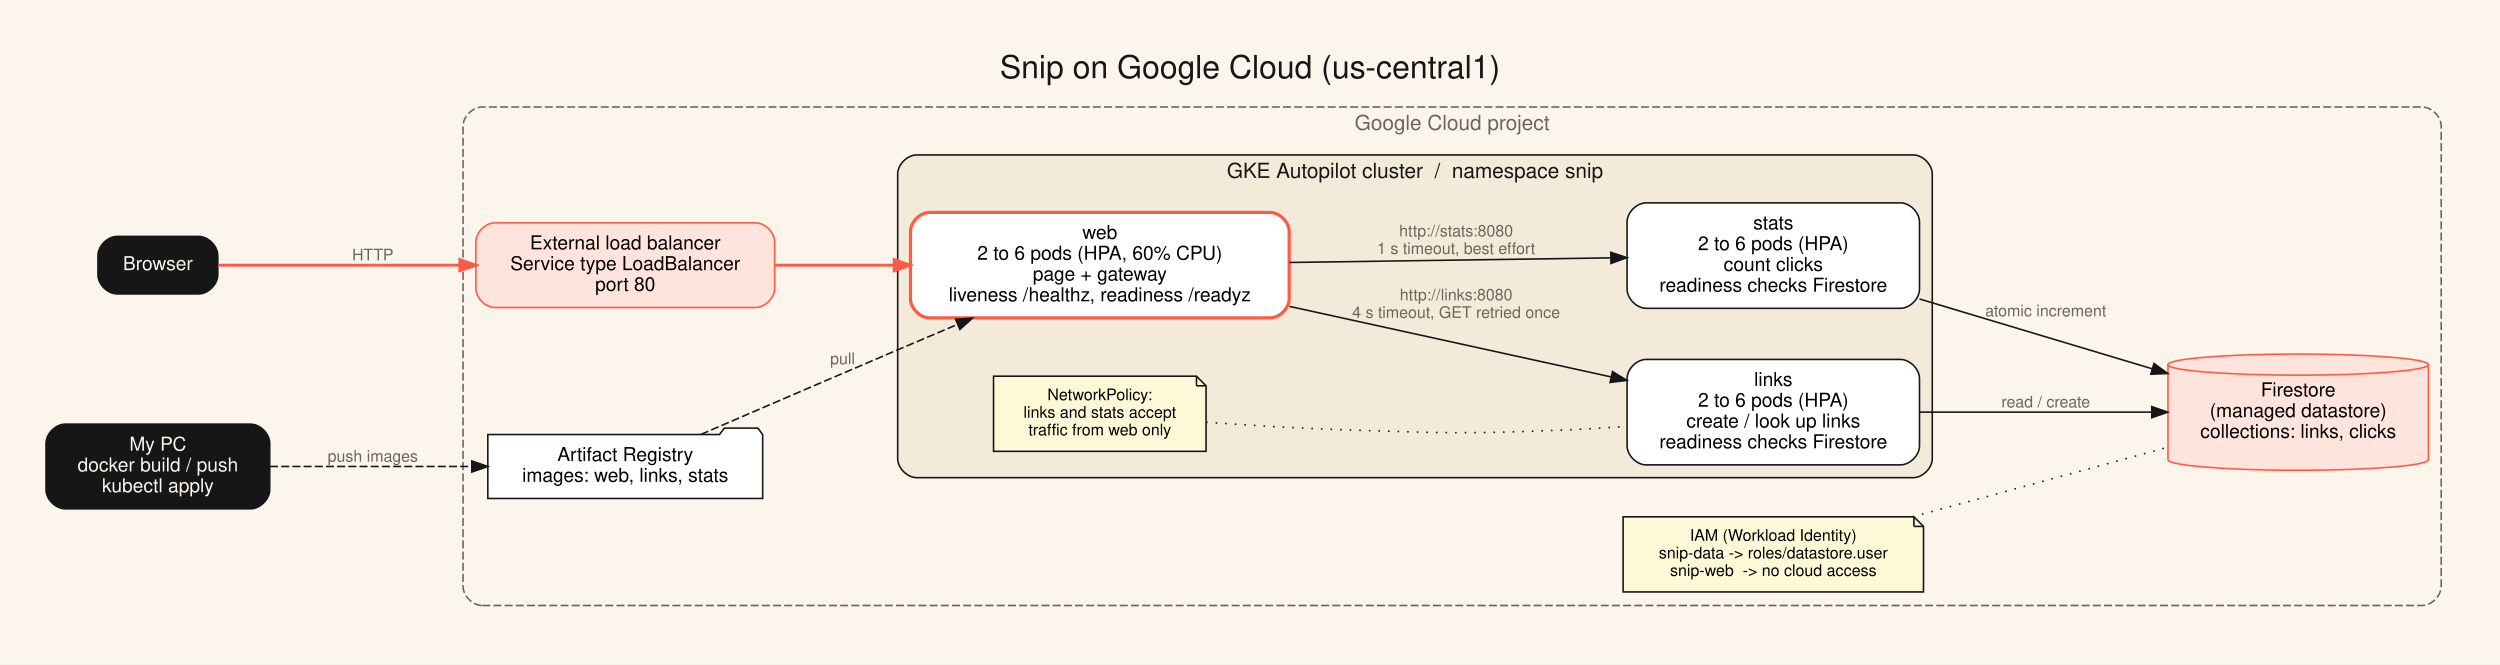
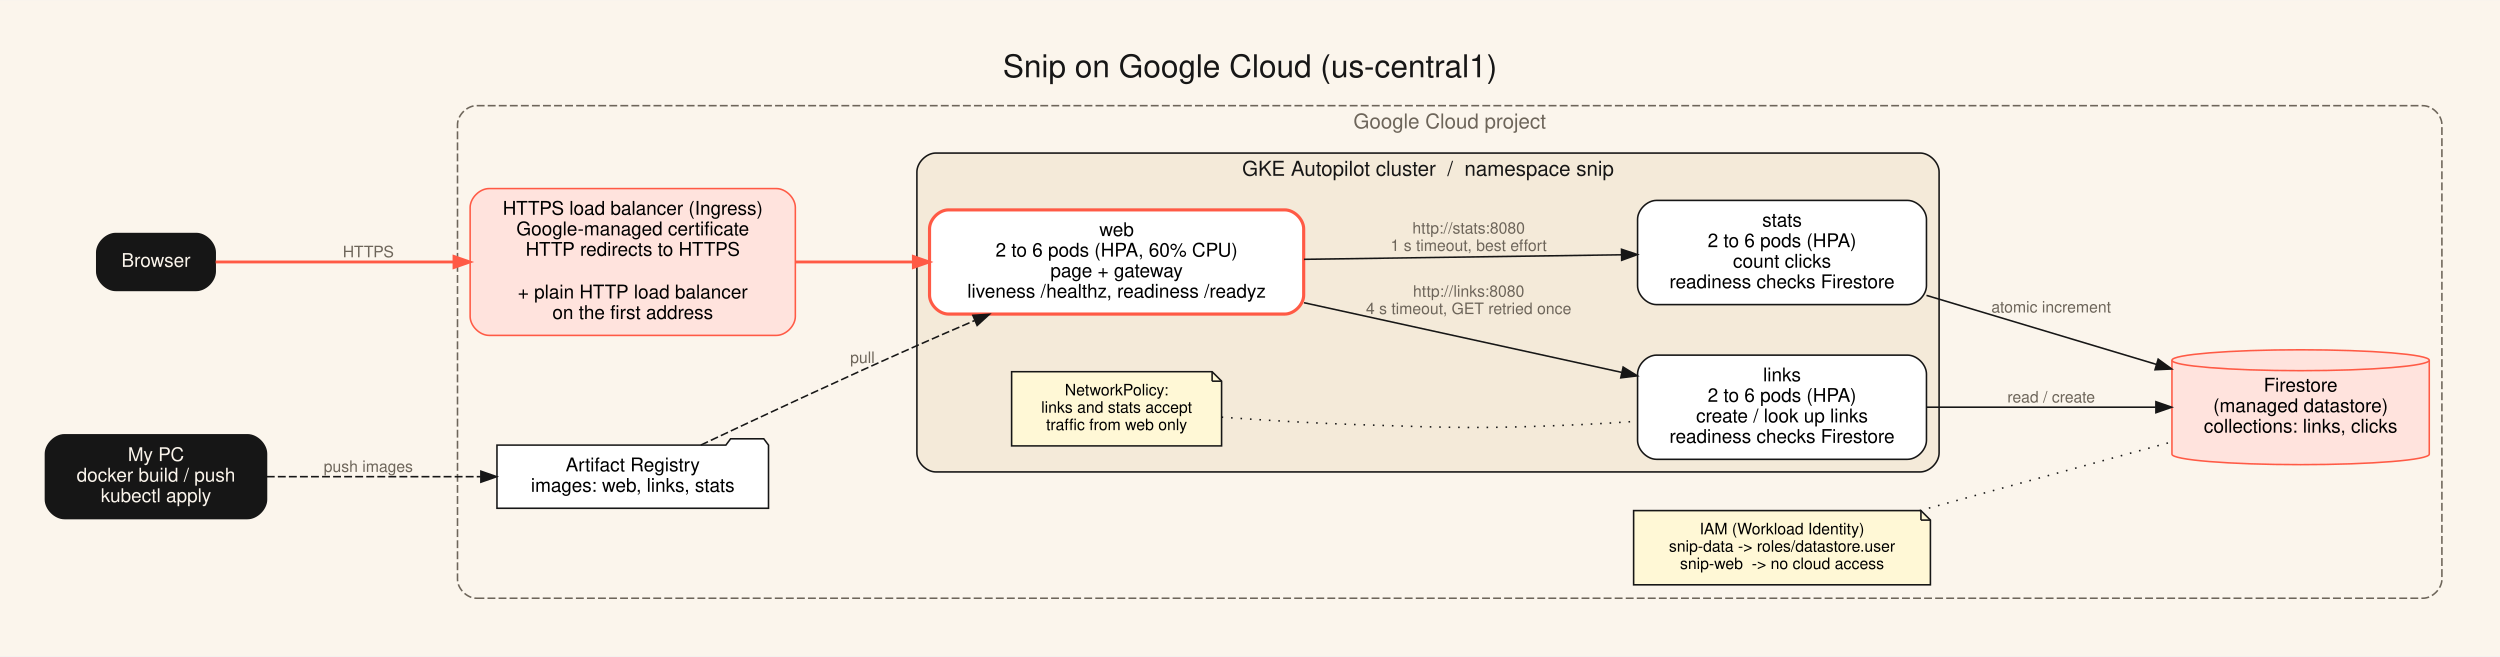
- <svg xmlns="http://www.w3.org/2000/svg" width="1565pt" height="416pt" viewBox="0.00 0.00 1564.60 415.60">
+ <svg xmlns="http://www.w3.org/2000/svg" width="1584pt" height="416pt" viewBox="0.00 0.00 1583.60 415.60">
  <g id="graph0" class="graph" transform="scale(1 1) rotate(0) translate(28.8 386.8)">
-     <polygon fill="#fbf5ec" stroke="transparent" points="-28.8,28.8 -28.8,-386.8 1535.8,-386.8 1535.8,28.8 -28.8,28.8" />
-     <text text-anchor="middle" x="753.5" y="-338" font-family="Helvetica,sans-Serif" font-size="20.00" fill="#161616">Snip on Google Cloud (us-central1)</text>
+     <polygon fill="#fbf5ec" stroke="transparent" points="-28.8,28.8 -28.8,-386.8 1554.8,-386.8 1554.8,28.8 -28.8,28.8" />
+     <text text-anchor="middle" x="763" y="-338" font-family="Helvetica,sans-Serif" font-size="20.00" fill="#161616">Snip on Google Cloud (us-central1)</text>
    <g id="clust1" class="cluster">
-       <path fill="#fbf5ec" stroke="#6d655a" stroke-dasharray="5,2" d="M273,-8C273,-8 1487,-8 1487,-8 1493,-8 1499,-14 1499,-20 1499,-20 1499,-308 1499,-308 1499,-314 1493,-320 1487,-320 1487,-320 273,-320 273,-320 267,-320 261,-314 261,-308 261,-308 261,-20 261,-20 261,-14 267,-8 273,-8" />
-       <text text-anchor="middle" x="880" y="-305.6" font-family="Helvetica,sans-Serif" font-size="13.00" fill="#6d655a">Google Cloud project</text>
+       <path fill="#fbf5ec" stroke="#6d655a" stroke-dasharray="5,2" d="M273,-8C273,-8 1506,-8 1506,-8 1512,-8 1518,-14 1518,-20 1518,-20 1518,-308 1518,-308 1518,-314 1512,-320 1506,-320 1506,-320 273,-320 273,-320 267,-320 261,-314 261,-308 261,-308 261,-20 261,-20 261,-14 267,-8 273,-8" />
+       <text text-anchor="middle" x="889.5" y="-305.6" font-family="Helvetica,sans-Serif" font-size="13.00" fill="#6d655a">Google Cloud project</text>
    </g>
    <g id="clust2" class="cluster">
-       <path fill="#f4ead9" stroke="#161616" d="M545,-88C545,-88 1168.5,-88 1168.5,-88 1174.5,-88 1180.5,-94 1180.5,-100 1180.5,-100 1180.5,-278 1180.5,-278 1180.5,-284 1174.5,-290 1168.5,-290 1168.5,-290 545,-290 545,-290 539,-290 533,-284 533,-278 533,-278 533,-100 533,-100 533,-94 539,-88 545,-88" />
-       <text text-anchor="middle" x="856.75" y="-275.6" font-family="Helvetica,sans-Serif" font-size="13.00" fill="#161616">GKE Autopilot cluster  /  namespace snip</text>
+       <path fill="#f4ead9" stroke="#161616" d="M564,-88C564,-88 1187.5,-88 1187.5,-88 1193.5,-88 1199.5,-94 1199.5,-100 1199.5,-100 1199.5,-278 1199.5,-278 1199.5,-284 1193.5,-290 1187.5,-290 1187.5,-290 564,-290 564,-290 558,-290 552,-284 552,-278 552,-278 552,-100 552,-100 552,-94 558,-88 564,-88" />
+       <text text-anchor="middle" x="875.75" y="-275.6" font-family="Helvetica,sans-Serif" font-size="13.00" fill="#161616">GKE Autopilot cluster  /  namespace snip</text>
    </g>
    <g id="node1" class="node">
      <path fill="#161616" stroke="#161616" d="M95.5,-239C95.5,-239 44.5,-239 44.5,-239 38.5,-239 32.5,-233 32.5,-227 32.5,-227 32.5,-215 32.5,-215 32.5,-209 38.5,-203 44.5,-203 44.5,-203 95.5,-203 95.5,-203 101.5,-203 107.5,-209 107.5,-215 107.5,-215 107.5,-227 107.5,-227 107.5,-233 101.5,-239 95.5,-239" />
      <text text-anchor="middle" x="70" y="-217.9" font-family="Helvetica,sans-Serif" font-size="12.00" fill="#fbf5ec">Browser</text>
    </g>
    <g id="node3" class="node">
-       <path fill="#ffe3dd" stroke="#ff5a45" d="M444,-247.5C444,-247.5 281,-247.5 281,-247.5 275,-247.5 269,-241.5 269,-235.5 269,-235.5 269,-206.5 269,-206.5 269,-200.5 275,-194.5 281,-194.5 281,-194.5 444,-194.5 444,-194.5 450,-194.5 456,-200.5 456,-206.5 456,-206.5 456,-235.5 456,-235.5 456,-241.5 450,-247.5 444,-247.5" />
-       <text text-anchor="middle" x="362.5" y="-230.9" font-family="Helvetica,sans-Serif" font-size="12.00">External load balancer</text>
-       <text text-anchor="middle" x="362.5" y="-217.9" font-family="Helvetica,sans-Serif" font-size="12.00">Service type LoadBalancer</text>
-       <text text-anchor="middle" x="362.5" y="-204.9" font-family="Helvetica,sans-Serif" font-size="12.00">port 80</text>
+       <path fill="#ffe3dd" stroke="#ff5a45" d="M463,-267.5C463,-267.5 281,-267.5 281,-267.5 275,-267.5 269,-261.5 269,-255.5 269,-255.5 269,-186.5 269,-186.5 269,-180.5 275,-174.5 281,-174.5 281,-174.5 463,-174.5 463,-174.5 469,-174.5 475,-180.5 475,-186.5 475,-186.5 475,-255.5 475,-255.5 475,-261.5 469,-267.5 463,-267.5" />
+       <text text-anchor="middle" x="372" y="-250.9" font-family="Helvetica,sans-Serif" font-size="12.00">HTTPS load balancer (Ingress)</text>
+       <text text-anchor="middle" x="372" y="-237.9" font-family="Helvetica,sans-Serif" font-size="12.00">Google-managed certificate</text>
+       <text text-anchor="middle" x="372" y="-224.9" font-family="Helvetica,sans-Serif" font-size="12.00">HTTP redirects to HTTPS</text>
+       <text text-anchor="middle" x="372" y="-197.9" font-family="Helvetica,sans-Serif" font-size="12.00">+ plain HTTP load balancer</text>
+       <text text-anchor="middle" x="372" y="-184.9" font-family="Helvetica,sans-Serif" font-size="12.00">on the first address</text>
    </g>
    <g id="edge1" class="edge">
-       <path fill="none" stroke="#ff5a45" stroke-width="1.8" d="M107.79,-221C145.66,-221 206.37,-221 258.91,-221" />
-       <polygon fill="#ff5a45" stroke="#ff5a45" stroke-width="1.8" points="258.96,-224.5 268.96,-221 258.96,-217.5 258.96,-224.5" />
-       <text text-anchor="middle" x="204.5" y="-224" font-family="Helvetica,sans-Serif" font-size="10.00" fill="#6d655a">HTTP</text>
+       <path fill="none" stroke="#ff5a45" stroke-width="1.8" d="M107.79,-221C145.27,-221 205.3,-221 258.57,-221" />
+       <polygon fill="#ff5a45" stroke="#ff5a45" stroke-width="1.8" points="258.78,-224.5 268.78,-221 258.78,-217.5 258.78,-224.5" />
+       <text text-anchor="middle" x="204.5" y="-224" font-family="Helvetica,sans-Serif" font-size="10.00" fill="#6d655a">HTTPS</text>
    </g>
    <g id="node2" class="node">
-       <path fill="#161616" stroke="#161616" d="M128,-121.5C128,-121.5 12,-121.5 12,-121.5 6,-121.5 0,-115.5 0,-109.5 0,-109.5 0,-80.5 0,-80.5 0,-74.5 6,-68.5 12,-68.5 12,-68.5 128,-68.5 128,-68.5 134,-68.5 140,-74.5 140,-80.5 140,-80.5 140,-109.5 140,-109.5 140,-115.5 134,-121.5 128,-121.5" />
-       <text text-anchor="middle" x="70" y="-104.9" font-family="Helvetica,sans-Serif" font-size="12.00" fill="#fbf5ec">My PC</text>
-       <text text-anchor="middle" x="70" y="-91.9" font-family="Helvetica,sans-Serif" font-size="12.00" fill="#fbf5ec">docker build / push</text>
-       <text text-anchor="middle" x="70" y="-78.9" font-family="Helvetica,sans-Serif" font-size="12.00" fill="#fbf5ec">kubectl apply</text>
+       <path fill="#161616" stroke="#161616" d="M128,-111.5C128,-111.5 12,-111.5 12,-111.5 6,-111.5 0,-105.5 0,-99.5 0,-99.5 0,-70.5 0,-70.5 0,-64.5 6,-58.5 12,-58.5 12,-58.5 128,-58.5 128,-58.5 134,-58.5 140,-64.5 140,-70.5 140,-70.5 140,-99.5 140,-99.5 140,-105.5 134,-111.5 128,-111.5" />
+       <text text-anchor="middle" x="70" y="-94.9" font-family="Helvetica,sans-Serif" font-size="12.00" fill="#fbf5ec">My PC</text>
+       <text text-anchor="middle" x="70" y="-81.9" font-family="Helvetica,sans-Serif" font-size="12.00" fill="#fbf5ec">docker build / push</text>
+       <text text-anchor="middle" x="70" y="-68.9" font-family="Helvetica,sans-Serif" font-size="12.00" fill="#fbf5ec">kubectl apply</text>
    </g>
    <g id="node9" class="node">
-       <polygon fill="#ffffff" stroke="#161616" points="448.5,-115 445.5,-119 424.5,-119 421.5,-115 276.5,-115 276.5,-75 448.5,-75 448.5,-115" />
-       <text text-anchor="middle" x="362.5" y="-98.4" font-family="Helvetica,sans-Serif" font-size="12.00">Artifact Registry</text>
-       <text text-anchor="middle" x="362.5" y="-85.4" font-family="Helvetica,sans-Serif" font-size="12.00">images: web, links, stats</text>
+       <polygon fill="#ffffff" stroke="#161616" points="458,-105 455,-109 434,-109 431,-105 286,-105 286,-65 458,-65 458,-105" />
+       <text text-anchor="middle" x="372" y="-88.4" font-family="Helvetica,sans-Serif" font-size="12.00">Artifact Registry</text>
+       <text text-anchor="middle" x="372" y="-75.4" font-family="Helvetica,sans-Serif" font-size="12.00">images: web, links, stats</text>
    </g>
    <g id="edge7" class="edge">
-       <path fill="none" stroke="#161616" stroke-dasharray="5,2" d="M140.21,-95C177.96,-95 225.26,-95 266.42,-95" />
-       <polygon fill="#161616" stroke="#161616" points="266.47,-98.5 276.47,-95 266.47,-91.5 266.47,-98.5" />
-       <text text-anchor="middle" x="204.5" y="-98" font-family="Helvetica,sans-Serif" font-size="10.00" fill="#6d655a">push images</text>
+       <path fill="none" stroke="#161616" stroke-dasharray="5,2" d="M140.2,-85C180.42,-85 231.68,-85 275.67,-85" />
+       <polygon fill="#161616" stroke="#161616" points="275.81,-88.5 285.81,-85 275.81,-81.5 275.81,-88.5" />
+       <text text-anchor="middle" x="204.5" y="-88" font-family="Helvetica,sans-Serif" font-size="10.00" fill="#6d655a">push images</text>
    </g>
    <g id="node4" class="node">
-       <path fill="#ffffff" stroke="#ff5a45" stroke-width="2" d="M766,-254C766,-254 553,-254 553,-254 547,-254 541,-248 541,-242 541,-242 541,-200 541,-200 541,-194 547,-188 553,-188 553,-188 766,-188 766,-188 772,-188 778,-194 778,-200 778,-200 778,-242 778,-242 778,-248 772,-254 766,-254" />
-       <text text-anchor="middle" x="659.5" y="-237.4" font-family="Helvetica,sans-Serif" font-size="12.00">web</text>
-       <text text-anchor="middle" x="659.5" y="-224.4" font-family="Helvetica,sans-Serif" font-size="12.00">2 to 6 pods (HPA, 60% CPU)</text>
-       <text text-anchor="middle" x="659.5" y="-211.4" font-family="Helvetica,sans-Serif" font-size="12.00">page + gateway</text>
-       <text text-anchor="middle" x="659.5" y="-198.4" font-family="Helvetica,sans-Serif" font-size="12.00">liveness /healthz, readiness /readyz</text>
+       <path fill="#ffffff" stroke="#ff5a45" stroke-width="2" d="M785,-254C785,-254 572,-254 572,-254 566,-254 560,-248 560,-242 560,-242 560,-200 560,-200 560,-194 566,-188 572,-188 572,-188 785,-188 785,-188 791,-188 797,-194 797,-200 797,-200 797,-242 797,-242 797,-248 791,-254 785,-254" />
+       <text text-anchor="middle" x="678.5" y="-237.4" font-family="Helvetica,sans-Serif" font-size="12.00">web</text>
+       <text text-anchor="middle" x="678.5" y="-224.4" font-family="Helvetica,sans-Serif" font-size="12.00">2 to 6 pods (HPA, 60% CPU)</text>
+       <text text-anchor="middle" x="678.5" y="-211.4" font-family="Helvetica,sans-Serif" font-size="12.00">page + gateway</text>
+       <text text-anchor="middle" x="678.5" y="-198.4" font-family="Helvetica,sans-Serif" font-size="12.00">liveness /healthz, readiness /readyz</text>
    </g>
    <g id="edge2" class="edge">
-       <path fill="none" stroke="#ff5a45" stroke-width="1.8" d="M456.03,-221C479.64,-221 505.45,-221 530.49,-221" />
-       <polygon fill="#ff5a45" stroke="#ff5a45" stroke-width="1.8" points="530.79,-224.5 540.79,-221 530.79,-217.5 530.79,-224.5" />
+       <path fill="none" stroke="#ff5a45" stroke-width="1.8" d="M475.24,-221C499.08,-221 524.76,-221 549.56,-221" />
+       <polygon fill="#ff5a45" stroke="#ff5a45" stroke-width="1.8" points="549.75,-224.5 559.75,-221 549.75,-217.5 549.75,-224.5" />
    </g>
    <g id="node5" class="node">
-       <path fill="#ffffff" stroke="#161616" d="M1160.5,-162C1160.5,-162 1001.5,-162 1001.5,-162 995.5,-162 989.5,-156 989.5,-150 989.5,-150 989.5,-108 989.5,-108 989.5,-102 995.5,-96 1001.5,-96 1001.5,-96 1160.5,-96 1160.5,-96 1166.5,-96 1172.5,-102 1172.5,-108 1172.5,-108 1172.5,-150 1172.5,-150 1172.5,-156 1166.5,-162 1160.5,-162" />
-       <text text-anchor="middle" x="1081" y="-145.4" font-family="Helvetica,sans-Serif" font-size="12.00">links</text>
-       <text text-anchor="middle" x="1081" y="-132.4" font-family="Helvetica,sans-Serif" font-size="12.00">2 to 6 pods (HPA)</text>
-       <text text-anchor="middle" x="1081" y="-119.4" font-family="Helvetica,sans-Serif" font-size="12.00">create / look up links</text>
-       <text text-anchor="middle" x="1081" y="-106.4" font-family="Helvetica,sans-Serif" font-size="12.00">readiness checks Firestore</text>
+       <path fill="#ffffff" stroke="#161616" d="M1179.5,-162C1179.5,-162 1020.5,-162 1020.5,-162 1014.5,-162 1008.5,-156 1008.5,-150 1008.5,-150 1008.5,-108 1008.5,-108 1008.5,-102 1014.5,-96 1020.5,-96 1020.5,-96 1179.5,-96 1179.5,-96 1185.5,-96 1191.5,-102 1191.5,-108 1191.5,-108 1191.5,-150 1191.5,-150 1191.5,-156 1185.5,-162 1179.5,-162" />
+       <text text-anchor="middle" x="1100" y="-145.4" font-family="Helvetica,sans-Serif" font-size="12.00">links</text>
+       <text text-anchor="middle" x="1100" y="-132.4" font-family="Helvetica,sans-Serif" font-size="12.00">2 to 6 pods (HPA)</text>
+       <text text-anchor="middle" x="1100" y="-119.4" font-family="Helvetica,sans-Serif" font-size="12.00">create / look up links</text>
+       <text text-anchor="middle" x="1100" y="-106.4" font-family="Helvetica,sans-Serif" font-size="12.00">readiness checks Firestore</text>
    </g>
    <g id="edge3" class="edge">
-       <path fill="none" stroke="#161616" d="M778.19,-195.19C841.56,-181.29 918.9,-164.33 979.43,-151.06" />
-       <polygon fill="#161616" stroke="#161616" points="980.36,-154.43 989.38,-148.87 978.86,-147.6 980.36,-154.43" />
-       <text text-anchor="middle" x="882.5" y="-199" font-family="Helvetica,sans-Serif" font-size="10.00" fill="#6d655a">http://links:8080</text>
-       <text text-anchor="middle" x="882.5" y="-188" font-family="Helvetica,sans-Serif" font-size="10.00" fill="#6d655a">4 s timeout, GET retried once</text>
+       <path fill="none" stroke="#161616" d="M797.19,-195.19C860.56,-181.29 937.9,-164.33 998.43,-151.06" />
+       <polygon fill="#161616" stroke="#161616" points="999.36,-154.43 1008.38,-148.87 997.86,-147.6 999.36,-154.43" />
+       <text text-anchor="middle" x="901.5" y="-199" font-family="Helvetica,sans-Serif" font-size="10.00" fill="#6d655a">http://links:8080</text>
+       <text text-anchor="middle" x="901.5" y="-188" font-family="Helvetica,sans-Serif" font-size="10.00" fill="#6d655a">4 s timeout, GET retried once</text>
    </g>
    <g id="node6" class="node">
-       <path fill="#ffffff" stroke="#161616" d="M1160.5,-260C1160.5,-260 1001.5,-260 1001.5,-260 995.5,-260 989.5,-254 989.5,-248 989.5,-248 989.5,-206 989.5,-206 989.5,-200 995.5,-194 1001.5,-194 1001.5,-194 1160.5,-194 1160.5,-194 1166.5,-194 1172.5,-200 1172.5,-206 1172.5,-206 1172.5,-248 1172.5,-248 1172.5,-254 1166.5,-260 1160.5,-260" />
-       <text text-anchor="middle" x="1081" y="-243.4" font-family="Helvetica,sans-Serif" font-size="12.00">stats</text>
-       <text text-anchor="middle" x="1081" y="-230.4" font-family="Helvetica,sans-Serif" font-size="12.00">2 to 6 pods (HPA)</text>
-       <text text-anchor="middle" x="1081" y="-217.4" font-family="Helvetica,sans-Serif" font-size="12.00">count clicks</text>
-       <text text-anchor="middle" x="1081" y="-204.4" font-family="Helvetica,sans-Serif" font-size="12.00">readiness checks Firestore</text>
+       <path fill="#ffffff" stroke="#161616" d="M1179.5,-260C1179.5,-260 1020.5,-260 1020.5,-260 1014.5,-260 1008.5,-254 1008.5,-248 1008.5,-248 1008.5,-206 1008.5,-206 1008.5,-200 1014.5,-194 1020.5,-194 1020.5,-194 1179.5,-194 1179.5,-194 1185.5,-194 1191.5,-200 1191.5,-206 1191.5,-206 1191.5,-248 1191.5,-248 1191.5,-254 1185.5,-260 1179.5,-260" />
+       <text text-anchor="middle" x="1100" y="-243.4" font-family="Helvetica,sans-Serif" font-size="12.00">stats</text>
+       <text text-anchor="middle" x="1100" y="-230.4" font-family="Helvetica,sans-Serif" font-size="12.00">2 to 6 pods (HPA)</text>
+       <text text-anchor="middle" x="1100" y="-217.4" font-family="Helvetica,sans-Serif" font-size="12.00">count clicks</text>
+       <text text-anchor="middle" x="1100" y="-204.4" font-family="Helvetica,sans-Serif" font-size="12.00">readiness checks Firestore</text>
    </g>
    <g id="edge4" class="edge">
-       <path fill="none" stroke="#161616" d="M778.19,-222.68C841.43,-223.59 918.59,-224.69 979.06,-225.56" />
-       <polygon fill="#161616" stroke="#161616" points="979.33,-229.06 989.38,-225.7 979.43,-222.06 979.33,-229.06" />
-       <text text-anchor="middle" x="882.5" y="-239" font-family="Helvetica,sans-Serif" font-size="10.00" fill="#6d655a">http://stats:8080</text>
-       <text text-anchor="middle" x="882.5" y="-228" font-family="Helvetica,sans-Serif" font-size="10.00" fill="#6d655a">1 s timeout, best effort</text>
+       <path fill="none" stroke="#161616" d="M797.19,-222.68C860.43,-223.59 937.59,-224.69 998.06,-225.56" />
+       <polygon fill="#161616" stroke="#161616" points="998.33,-229.06 1008.38,-225.7 998.43,-222.06 998.33,-229.06" />
+       <text text-anchor="middle" x="901.5" y="-239" font-family="Helvetica,sans-Serif" font-size="10.00" fill="#6d655a">http://stats:8080</text>
+       <text text-anchor="middle" x="901.5" y="-228" font-family="Helvetica,sans-Serif" font-size="10.00" fill="#6d655a">1 s timeout, best effort</text>
    </g>
    <g id="node8" class="node">
-       <path fill="#ffe3dd" stroke="#ff5a45" d="M1491,-158.76C1491,-162.41 1454.47,-165.38 1409.5,-165.38 1364.53,-165.38 1328,-162.41 1328,-158.76 1328,-158.76 1328,-99.24 1328,-99.24 1328,-95.59 1364.53,-92.62 1409.5,-92.62 1454.47,-92.62 1491,-95.59 1491,-99.24 1491,-99.24 1491,-158.76 1491,-158.76" />
-       <path fill="none" stroke="#ff5a45" d="M1491,-158.76C1491,-155.11 1454.47,-152.15 1409.5,-152.15 1364.53,-152.15 1328,-155.11 1328,-158.76" />
-       <text text-anchor="middle" x="1409.5" y="-138.9" font-family="Helvetica,sans-Serif" font-size="12.00">Firestore</text>
-       <text text-anchor="middle" x="1409.5" y="-125.9" font-family="Helvetica,sans-Serif" font-size="12.00">(managed datastore)</text>
-       <text text-anchor="middle" x="1409.5" y="-112.9" font-family="Helvetica,sans-Serif" font-size="12.00">collections: links, clicks</text>
+       <path fill="#ffe3dd" stroke="#ff5a45" d="M1510,-158.76C1510,-162.41 1473.47,-165.38 1428.5,-165.38 1383.53,-165.38 1347,-162.41 1347,-158.76 1347,-158.76 1347,-99.24 1347,-99.24 1347,-95.59 1383.53,-92.62 1428.5,-92.62 1473.47,-92.62 1510,-95.59 1510,-99.24 1510,-99.24 1510,-158.76 1510,-158.76" />
+       <path fill="none" stroke="#ff5a45" d="M1510,-158.76C1510,-155.11 1473.47,-152.15 1428.5,-152.15 1383.53,-152.15 1347,-155.11 1347,-158.76" />
+       <text text-anchor="middle" x="1428.5" y="-138.9" font-family="Helvetica,sans-Serif" font-size="12.00">Firestore</text>
+       <text text-anchor="middle" x="1428.5" y="-125.9" font-family="Helvetica,sans-Serif" font-size="12.00">(managed datastore)</text>
+       <text text-anchor="middle" x="1428.5" y="-112.9" font-family="Helvetica,sans-Serif" font-size="12.00">collections: links, clicks</text>
    </g>
    <g id="edge5" class="edge">
-       <path fill="none" stroke="#161616" d="M1172.51,-129C1217.78,-129 1272.43,-129 1317.73,-129" />
-       <polygon fill="#161616" stroke="#161616" points="1317.84,-132.5 1327.84,-129 1317.84,-125.5 1317.84,-132.5" />
-       <text text-anchor="middle" x="1251.5" y="-132" font-family="Helvetica,sans-Serif" font-size="10.00" fill="#6d655a">read / create</text>
+       <path fill="none" stroke="#161616" d="M1191.51,-129C1236.78,-129 1291.43,-129 1336.73,-129" />
+       <polygon fill="#161616" stroke="#161616" points="1336.84,-132.5 1346.84,-129 1336.84,-125.5 1336.84,-132.5" />
+       <text text-anchor="middle" x="1270.5" y="-132" font-family="Helvetica,sans-Serif" font-size="10.00" fill="#6d655a">read / create</text>
    </g>
    <g id="edge6" class="edge">
-       <path fill="none" stroke="#161616" d="M1172.51,-199.83C1217.88,-186.22 1272.66,-169.77 1318.01,-156.16" />
-       <polygon fill="#161616" stroke="#161616" points="1319.27,-159.44 1327.84,-153.21 1317.26,-152.73 1319.27,-159.44" />
-       <text text-anchor="middle" x="1251.5" y="-189" font-family="Helvetica,sans-Serif" font-size="10.00" fill="#6d655a">atomic increment</text>
+       <path fill="none" stroke="#161616" d="M1191.51,-199.83C1236.88,-186.22 1291.66,-169.77 1337.01,-156.16" />
+       <polygon fill="#161616" stroke="#161616" points="1338.27,-159.44 1346.84,-153.21 1336.26,-152.73 1338.27,-159.44" />
+       <text text-anchor="middle" x="1270.5" y="-189" font-family="Helvetica,sans-Serif" font-size="10.00" fill="#6d655a">atomic increment</text>
    </g>
    <g id="node7" class="node">
-       <polygon fill="#fff8d6" stroke="#161616" points="720,-151.5 593,-151.5 593,-104.5 726,-104.5 726,-145.5 720,-151.5" />
-       <polyline fill="none" stroke="#161616" points="720,-151.5 720,-145.5 " />
-       <polyline fill="none" stroke="#161616" points="726,-145.5 720,-145.5 " />
-       <text text-anchor="middle" x="659.5" y="-136.5" font-family="Helvetica,sans-Serif" font-size="10.00">NetworkPolicy:</text>
-       <text text-anchor="middle" x="659.5" y="-125.5" font-family="Helvetica,sans-Serif" font-size="10.00">links and stats accept</text>
-       <text text-anchor="middle" x="659.5" y="-114.5" font-family="Helvetica,sans-Serif" font-size="10.00">traffic from web only</text>
+       <polygon fill="#fff8d6" stroke="#161616" points="739,-151.5 612,-151.5 612,-104.5 745,-104.5 745,-145.5 739,-151.5" />
+       <polyline fill="none" stroke="#161616" points="739,-151.5 739,-145.5 " />
+       <polyline fill="none" stroke="#161616" points="745,-145.5 739,-145.5 " />
+       <text text-anchor="middle" x="678.5" y="-136.5" font-family="Helvetica,sans-Serif" font-size="10.00">NetworkPolicy:</text>
+       <text text-anchor="middle" x="678.5" y="-125.5" font-family="Helvetica,sans-Serif" font-size="10.00">links and stats accept</text>
+       <text text-anchor="middle" x="678.5" y="-114.5" font-family="Helvetica,sans-Serif" font-size="10.00">traffic from web only</text>
    </g>
    <g id="edge10" class="edge">
-       <path fill="none" stroke="#161616" stroke-dasharray="1,5" d="M726.01,-122.7C752.4,-120.81 783.13,-118.92 811,-118 874.52,-115.89 890.5,-115.23 954,-118 965.41,-118.5 977.38,-119.25 989.22,-120.12" />
+       <path fill="none" stroke="#161616" stroke-dasharray="1,5" d="M745.01,-122.7C771.4,-120.81 802.13,-118.92 830,-118 893.52,-115.89 909.5,-115.23 973,-118 984.41,-118.5 996.38,-119.25 1008.22,-120.12" />
    </g>
    <g id="edge8" class="edge">
-       <path fill="none" stroke="#161616" stroke-dasharray="5,2" d="M409.86,-115.07C443.91,-129.79 491.3,-150.21 533,-168 545.05,-173.14 557.76,-178.53 570.28,-183.84" />
-       <polygon fill="#161616" stroke="#161616" points="569.23,-187.19 579.8,-187.87 571.96,-180.75 569.23,-187.19" />
-       <text text-anchor="middle" x="498.5" y="-159" font-family="Helvetica,sans-Serif" font-size="10.00" fill="#6d655a">pull</text>
+       <path fill="none" stroke="#161616" stroke-dasharray="5,2" d="M415.13,-105.03C451.28,-122.11 504.86,-147.13 552,-168 563.8,-173.23 576.28,-178.64 588.61,-183.91" />
+       <polygon fill="#161616" stroke="#161616" points="587.42,-187.21 597.99,-187.91 590.16,-180.77 587.42,-187.21" />
+       <text text-anchor="middle" x="517.5" y="-157" font-family="Helvetica,sans-Serif" font-size="10.00" fill="#6d655a">pull</text>
    </g>
    <g id="node10" class="node">
-       <polygon fill="#fff8d6" stroke="#161616" points="1169,-63.5 987,-63.5 987,-16.5 1175,-16.5 1175,-57.5 1169,-63.5" />
-       <polyline fill="none" stroke="#161616" points="1169,-63.5 1169,-57.5 " />
-       <polyline fill="none" stroke="#161616" points="1175,-57.5 1169,-57.5 " />
-       <text text-anchor="middle" x="1081" y="-48.5" font-family="Helvetica,sans-Serif" font-size="10.00">IAM (Workload Identity)</text>
-       <text text-anchor="middle" x="1081" y="-37.5" font-family="Helvetica,sans-Serif" font-size="10.00">snip-data -&gt; roles/datastore.user</text>
-       <text text-anchor="middle" x="1081" y="-26.5" font-family="Helvetica,sans-Serif" font-size="10.00">snip-web  -&gt; no cloud access</text>
+       <polygon fill="#fff8d6" stroke="#161616" points="1188,-63.5 1006,-63.5 1006,-16.5 1194,-16.5 1194,-57.5 1188,-63.5" />
+       <polyline fill="none" stroke="#161616" points="1188,-63.5 1188,-57.5 " />
+       <polyline fill="none" stroke="#161616" points="1194,-57.5 1188,-57.5 " />
+       <text text-anchor="middle" x="1100" y="-48.5" font-family="Helvetica,sans-Serif" font-size="10.00">IAM (Workload Identity)</text>
+       <text text-anchor="middle" x="1100" y="-37.5" font-family="Helvetica,sans-Serif" font-size="10.00">snip-data -&gt; roles/datastore.user</text>
+       <text text-anchor="middle" x="1100" y="-26.5" font-family="Helvetica,sans-Serif" font-size="10.00">snip-web  -&gt; no cloud access</text>
    </g>
    <g id="edge9" class="edge">
-       <path fill="none" stroke="#161616" stroke-dasharray="1,5" d="M1168.21,-63.5C1217.71,-76.99 1279.47,-93.83 1327.98,-107.05" />
+       <path fill="none" stroke="#161616" stroke-dasharray="1,5" d="M1187.21,-63.5C1236.71,-76.99 1298.47,-93.83 1346.98,-107.05" />
    </g>
  </g>
</svg>
